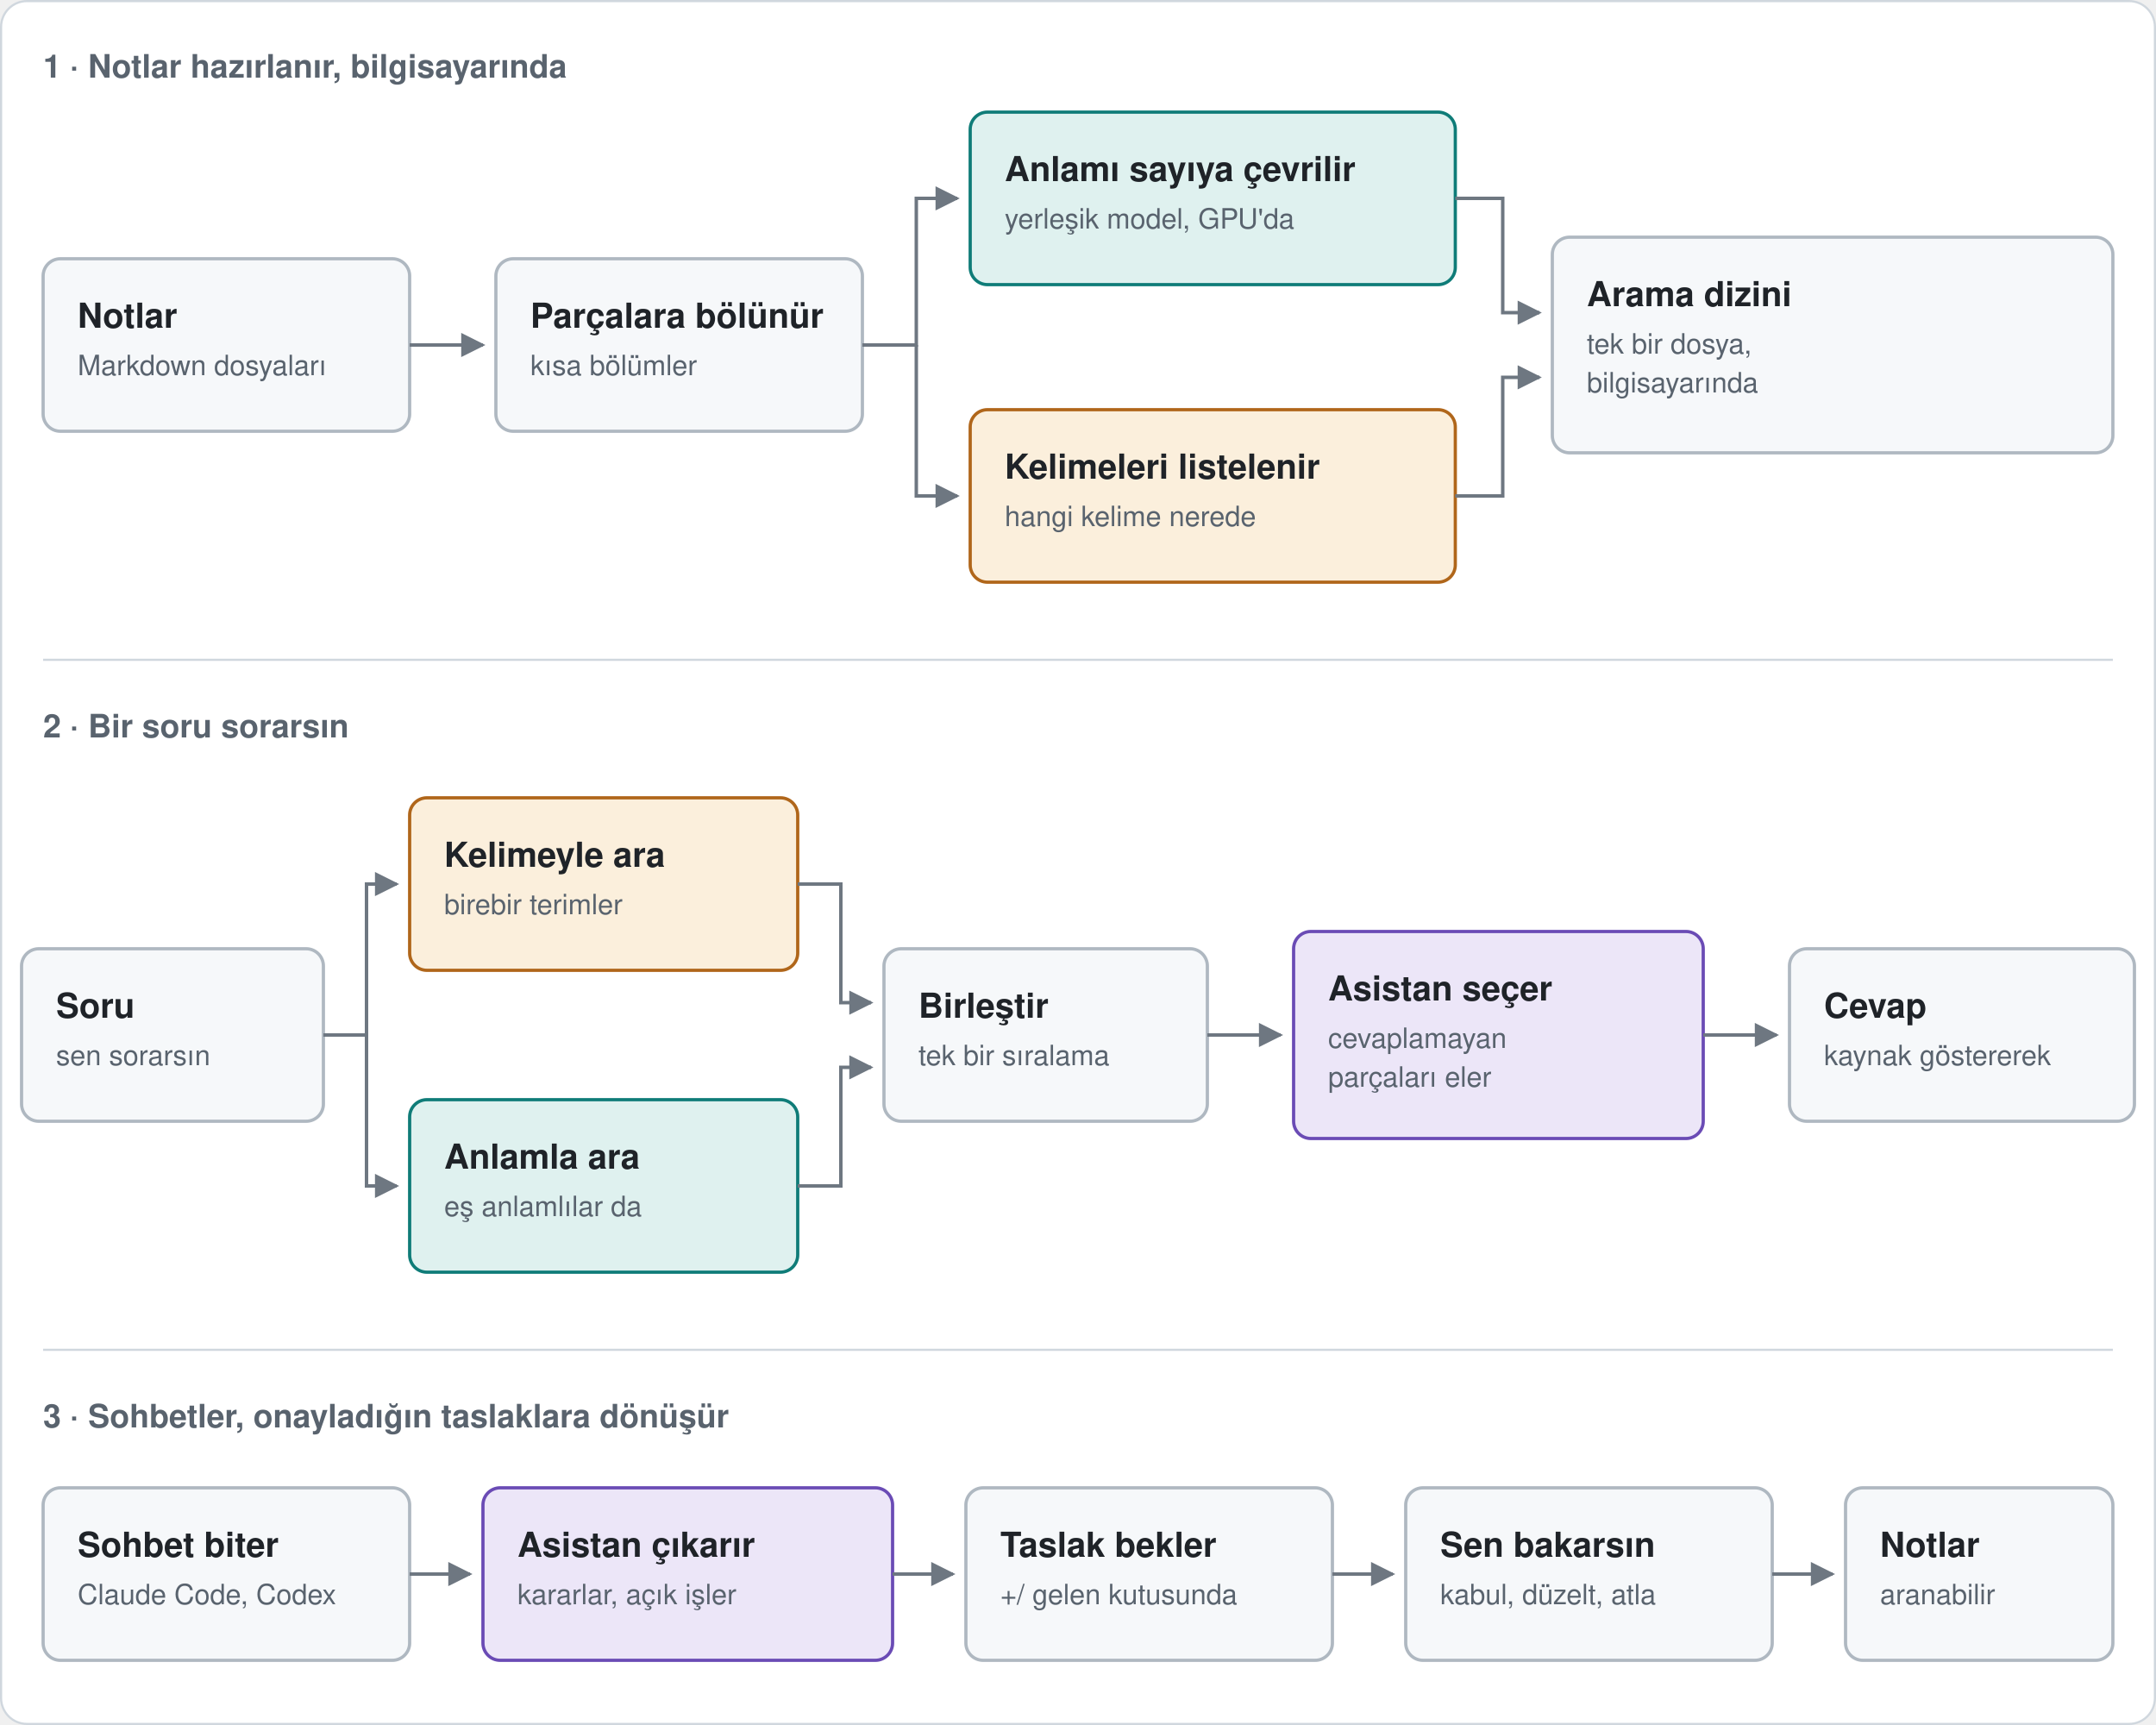
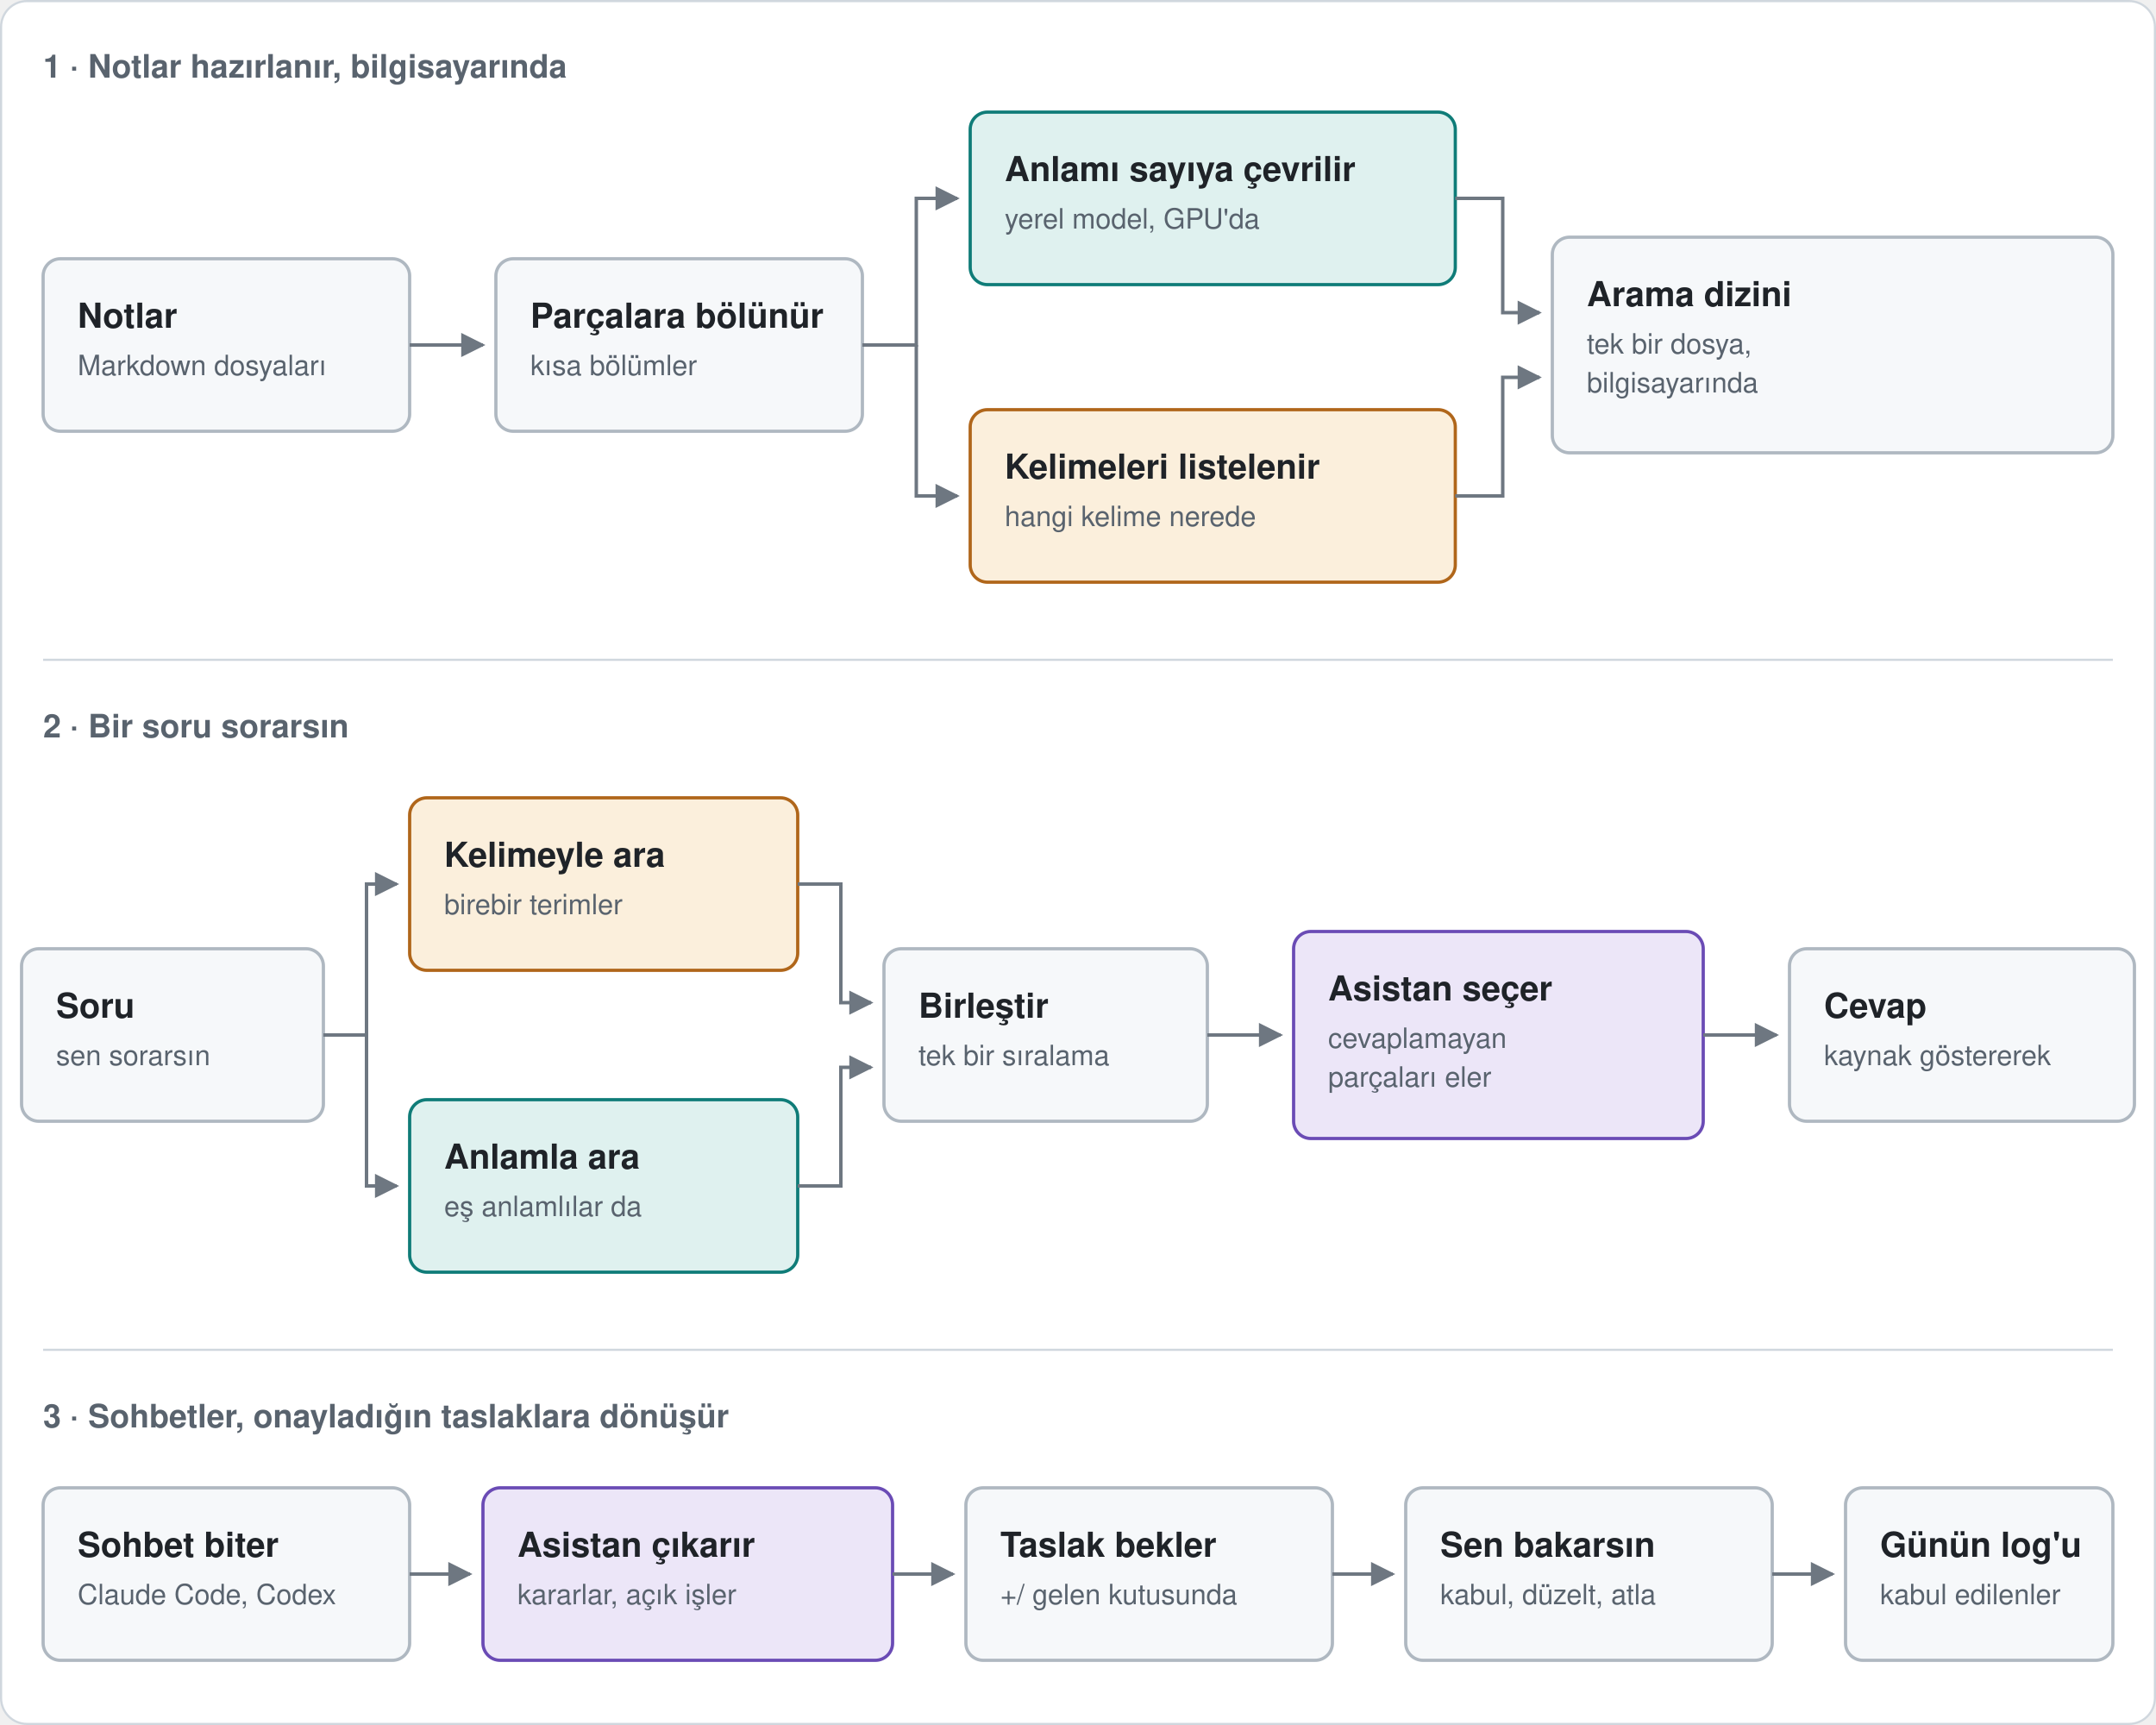
- <svg xmlns="http://www.w3.org/2000/svg" viewBox="0 0 1000 800" width="1000" height="800" role="img" aria-label="Carry nasıl çalışır: notlar parçalara bölünür ve bilgisayarında kelimeye ve anlama göre dizinlenir; soru iki yoldan aranır, sonuçlar birleştirilir, asistan cevaplayan parçaları seçer ve kaynak göstererek cevaplar. Sohbet bitince asistan kararları ve açık işleri +/ gelen kutusuna taslak olarak yazar; her maddeyi nota dönüşmeden önce kabul eder, düzeltir ya da atlarsın.">
+ <svg xmlns="http://www.w3.org/2000/svg" viewBox="0 0 1000 800" width="1000" height="800" role="img" aria-label="Carry nasıl çalışır: notlar parçalara bölünür ve bilgisayarında kelimeye ve anlama göre dizinlenir; soru iki yoldan aranır, sonuçlar birleştirilir, asistan cevaplayan parçaları seçer ve kaynak göstererek cevaplar. Sohbet bitince asistan kararları ve açık işleri +/ gelen kutusuna taslak olarak yazar; her maddeyi kabul eder, düzeltir ya da atlarsın; kabul edilenler o günün log'una yazılır.">
  <style>text{font-family:-apple-system,BlinkMacSystemFont,"Segoe UI",Helvetica,Arial,sans-serif;fill:#1f2328}.t{font-size:16px;font-weight:600}.s{font-size:13px;fill:#59636e}.h{font-size:15px;font-weight:600;fill:#59636e}</style>
  <defs>
    <marker id="h" viewBox="0 0 10 10" refX="9" refY="5" markerWidth="7" markerHeight="7" orient="auto">
      <path d="M0 0L10 5L0 10z" fill="#6e7781" />
    </marker>
  </defs>
  <rect x="0.5" y="0.5" width="999" height="799" rx="12" fill="#ffffff" stroke="#d0d7de" />
  <text x="20" y="36" class="h">1 · Notlar hazırlanır, bilgisayarında</text>
  <rect x="20" y="120" width="170" height="80" rx="8" fill="#f6f8fa" stroke="#afb8c1" stroke-width="1.5" />
  <text x="36" y="152" class="t">Notlar</text>
  <text x="36" y="174" class="s">Markdown dosyaları</text>
  <rect x="230" y="120" width="170" height="80" rx="8" fill="#f6f8fa" stroke="#afb8c1" stroke-width="1.5" />
  <text x="246" y="152" class="t">Parçalara bölünür</text>
  <text x="246" y="174" class="s">kısa bölümler</text>
  <rect x="450" y="52" width="225" height="80" rx="8" fill="#dff1ef" stroke="#0f7c78" stroke-width="1.5" />
  <text x="466" y="84" class="t">Anlamı sayıya çevrilir</text>
-   <text x="466" y="106" class="s">yerleşik model, GPU'da</text>
+   <text x="466" y="106" class="s">yerel model, GPU'da</text>
  <rect x="450" y="190" width="225" height="80" rx="8" fill="#fbefdc" stroke="#b0661a" stroke-width="1.5" />
  <text x="466" y="222" class="t">Kelimeleri listelenir</text>
  <text x="466" y="244" class="s">hangi kelime nerede</text>
  <rect x="720" y="110" width="260" height="100" rx="8" fill="#f6f8fa" stroke="#afb8c1" stroke-width="1.5" />
  <text x="736" y="142" class="t">Arama dizini</text>
  <text x="736" y="164" class="s">tek bir dosya,</text>
  <text x="736" y="182" class="s">bilgisayarında</text>
  <path d="M190 160H224" fill="none" stroke="#6e7781" stroke-width="1.6" marker-end="url(#h)" />
  <path d="M400 160H425V92H444" fill="none" stroke="#6e7781" stroke-width="1.6" marker-end="url(#h)" />
  <path d="M425 160V230H444" fill="none" stroke="#6e7781" stroke-width="1.6" marker-end="url(#h)" />
  <path d="M675 92H697V145H714" fill="none" stroke="#6e7781" stroke-width="1.6" marker-end="url(#h)" />
  <path d="M675 230H697V175H714" fill="none" stroke="#6e7781" stroke-width="1.6" marker-end="url(#h)" />
  <line x1="20" y1="306" x2="980" y2="306" stroke="#d0d7de" />
  <text x="20" y="342" class="h">2 · Bir soru sorarsın</text>
  <rect x="10" y="440" width="140" height="80" rx="8" fill="#f6f8fa" stroke="#afb8c1" stroke-width="1.5" />
  <text x="26" y="472" class="t">Soru</text>
  <text x="26" y="494" class="s">sen sorarsın</text>
  <rect x="190" y="370" width="180" height="80" rx="8" fill="#fbefdc" stroke="#b0661a" stroke-width="1.5" />
  <text x="206" y="402" class="t">Kelimeyle ara</text>
  <text x="206" y="424" class="s">birebir terimler</text>
  <rect x="190" y="510" width="180" height="80" rx="8" fill="#dff1ef" stroke="#0f7c78" stroke-width="1.5" />
  <text x="206" y="542" class="t">Anlamla ara</text>
  <text x="206" y="564" class="s">eş anlamlılar da</text>
  <rect x="410" y="440" width="150" height="80" rx="8" fill="#f6f8fa" stroke="#afb8c1" stroke-width="1.5" />
  <text x="426" y="472" class="t">Birleştir</text>
  <text x="426" y="494" class="s">tek bir sıralama</text>
  <rect x="600" y="432" width="190" height="96" rx="8" fill="#ece6f8" stroke="#6a4bb5" stroke-width="1.5" />
  <text x="616" y="464" class="t">Asistan seçer</text>
  <text x="616" y="486" class="s">cevaplamayan</text>
  <text x="616" y="504" class="s">parçaları eler</text>
  <rect x="830" y="440" width="160" height="80" rx="8" fill="#f6f8fa" stroke="#afb8c1" stroke-width="1.5" />
  <text x="846" y="472" class="t">Cevap</text>
  <text x="846" y="494" class="s">kaynak göstererek</text>
  <path d="M150 480H170V410H184" fill="none" stroke="#6e7781" stroke-width="1.6" marker-end="url(#h)" />
  <path d="M170 480V550H184" fill="none" stroke="#6e7781" stroke-width="1.6" marker-end="url(#h)" />
  <path d="M370 410H390V465H404" fill="none" stroke="#6e7781" stroke-width="1.6" marker-end="url(#h)" />
  <path d="M370 550H390V495H404" fill="none" stroke="#6e7781" stroke-width="1.6" marker-end="url(#h)" />
  <path d="M560 480H594" fill="none" stroke="#6e7781" stroke-width="1.6" marker-end="url(#h)" />
  <path d="M790 480H824" fill="none" stroke="#6e7781" stroke-width="1.6" marker-end="url(#h)" />
  <line x1="20" y1="626" x2="980" y2="626" stroke="#d0d7de" />
  <text x="20" y="662" class="h">3 · Sohbetler, onayladığın taslaklara dönüşür</text>
  <rect x="20" y="690" width="170" height="80" rx="8" fill="#f6f8fa" stroke="#afb8c1" stroke-width="1.5" />
  <text x="36" y="722" class="t">Sohbet biter</text>
  <text x="36" y="744" class="s">Claude Code, Codex</text>
  <rect x="224" y="690" width="190" height="80" rx="8" fill="#ece6f8" stroke="#6a4bb5" stroke-width="1.5" />
  <text x="240" y="722" class="t">Asistan çıkarır</text>
  <text x="240" y="744" class="s">kararlar, açık işler</text>
  <rect x="448" y="690" width="170" height="80" rx="8" fill="#f6f8fa" stroke="#afb8c1" stroke-width="1.5" />
  <text x="464" y="722" class="t">Taslak bekler</text>
  <text x="464" y="744" class="s">+/ gelen kutusunda</text>
  <rect x="652" y="690" width="170" height="80" rx="8" fill="#f6f8fa" stroke="#afb8c1" stroke-width="1.5" />
  <text x="668" y="722" class="t">Sen bakarsın</text>
  <text x="668" y="744" class="s">kabul, düzelt, atla</text>
  <rect x="856" y="690" width="124" height="80" rx="8" fill="#f6f8fa" stroke="#afb8c1" stroke-width="1.5" />
-   <text x="872" y="722" class="t">Notlar</text>
-   <text x="872" y="744" class="s">aranabilir</text>
+   <text x="872" y="722" class="t">Günün log'u</text>
+   <text x="872" y="744" class="s">kabul edilenler</text>
  <path d="M190 730H218" fill="none" stroke="#6e7781" stroke-width="1.6" marker-end="url(#h)" />
  <path d="M414 730H442" fill="none" stroke="#6e7781" stroke-width="1.6" marker-end="url(#h)" />
  <path d="M618 730H646" fill="none" stroke="#6e7781" stroke-width="1.6" marker-end="url(#h)" />
  <path d="M822 730H850" fill="none" stroke="#6e7781" stroke-width="1.6" marker-end="url(#h)" />
</svg>
